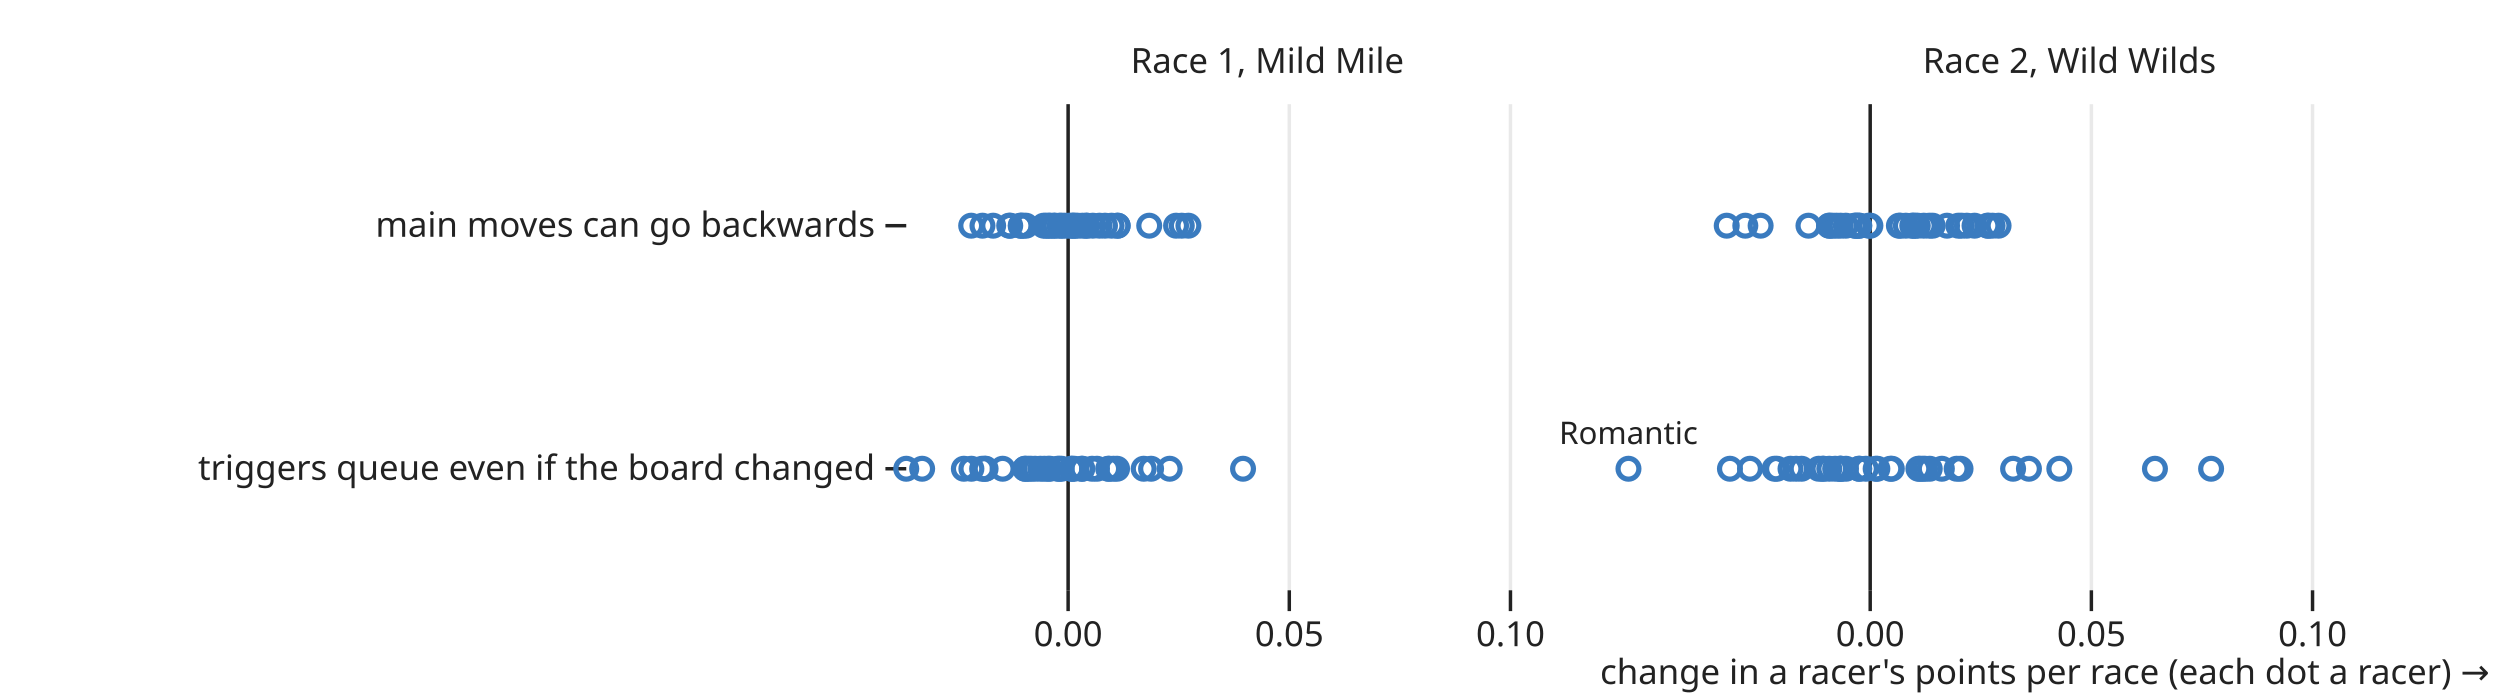
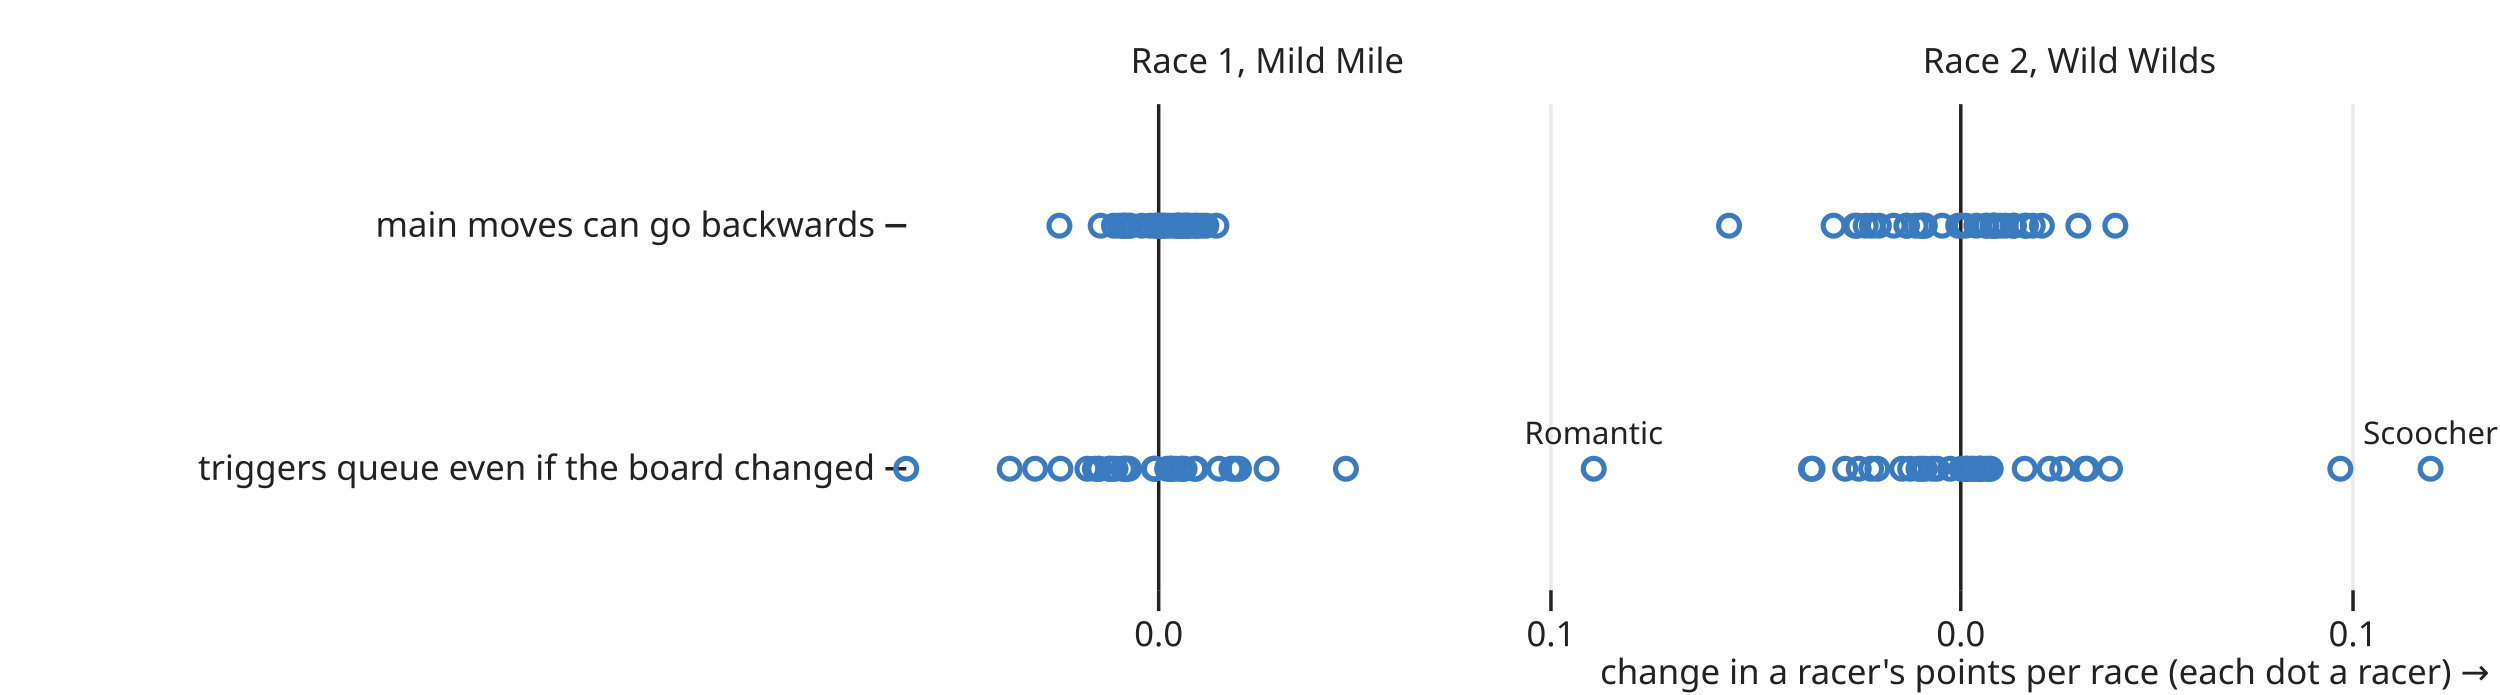
<svg xmlns="http://www.w3.org/2000/svg" class="plot-d6a7b5" fill="currentColor" font-family="system-ui, sans-serif" font-size="10" text-anchor="middle" width="720" height="200" viewBox="0 0 720 200" style="background: white; color: rgb(34, 34, 34);">
  <style>:where(.plot-d6a7b5) {
  --plot-background: white;
  display: block;
  height: auto;
  height: intrinsic;
  max-width: 100%;
}
:where(.plot-d6a7b5 text),
:where(.plot-d6a7b5 tspan) {
  white-space: pre;
}</style>
  <g aria-label="fx-axis tick label" transform="translate(0,-9)">
    <g transform="translate(1,0)">
      <text transform="translate(364,30)">Race 1, Mild Mile</text>
    </g>
    <g transform="translate(232,0)">
      <text transform="translate(364,30)">Race 2, Wild Wilds</text>
    </g>
  </g>
  <g aria-label="y-axis tick" aria-hidden="true">
    <g fill="none" stroke="currentColor" transform="translate(1,0)">
      <path transform="translate(260,65)" d="M0,0L-6,0" />
      <path transform="translate(260,135)" d="M0,0L-6,0" />
    </g>
  </g>
  <g aria-label="y-axis tick label" transform="translate(-9,0)">
    <g text-anchor="end" transform="translate(1,0)">
      <text y="0.32em" transform="translate(260,65)">main moves can go backwards</text>
      <text y="0.32em" transform="translate(260,135)">triggers queue even if the board changed</text>
    </g>
  </g>
  <g aria-label="x-grid" aria-hidden="true">
    <g stroke="currentColor" stroke-opacity="0.1" transform="translate(1,0)">
-       <line x1="306.619" x2="306.619" y1="30" y2="170" />
-       <line x1="370.316" x2="370.316" y1="30" y2="170" />
-       <line x1="434.013" x2="434.013" y1="30" y2="170" />
+       <line x1="332.698" x2="332.698" y1="30" y2="170" />
+       <line x1="445.673" x2="445.673" y1="30" y2="170" />
    </g>
    <g stroke="currentColor" stroke-opacity="0.1" transform="translate(232,0)">
-       <line x1="306.619" x2="306.619" y1="30" y2="170" />
-       <line x1="370.316" x2="370.316" y1="30" y2="170" />
-       <line x1="434.013" x2="434.013" y1="30" y2="170" />
+       <line x1="332.698" x2="332.698" y1="30" y2="170" />
+       <line x1="445.673" x2="445.673" y1="30" y2="170" />
    </g>
  </g>
  <g aria-label="x-axis tick" aria-hidden="true">
    <g fill="none" stroke="currentColor" transform="translate(1,0)">
-       <path transform="translate(306.6188,170)" d="M0,0L0,6" />
-       <path transform="translate(370.316,170)" d="M0,0L0,6" />
-       <path transform="translate(434.0131,170)" d="M0,0L0,6" />
+       <path transform="translate(332.6981,170)" d="M0,0L0,6" />
+       <path transform="translate(445.6727,170)" d="M0,0L0,6" />
    </g>
    <g fill="none" stroke="currentColor" transform="translate(232,0)">
-       <path transform="translate(306.6188,170)" d="M0,0L0,6" />
-       <path transform="translate(370.316,170)" d="M0,0L0,6" />
-       <path transform="translate(434.0131,170)" d="M0,0L0,6" />
+       <path transform="translate(332.6981,170)" d="M0,0L0,6" />
+       <path transform="translate(445.6727,170)" d="M0,0L0,6" />
    </g>
  </g>
  <g aria-label="x-axis tick label" transform="translate(0,9)">
    <g font-variant="tabular-nums" transform="translate(1,0)">
-       <text y="0.71em" transform="translate(306.6188,170)">0.00</text>
-       <text y="0.71em" transform="translate(370.316,170)">0.05</text>
-       <text y="0.71em" transform="translate(434.0131,170)">0.10</text>
+       <text y="0.71em" transform="translate(332.6981,170)">0.0</text>
+       <text y="0.71em" transform="translate(445.6727,170)">0.1</text>
    </g>
    <g font-variant="tabular-nums" transform="translate(232,0)">
-       <text y="0.71em" transform="translate(306.6188,170)">0.00</text>
-       <text y="0.71em" transform="translate(370.316,170)">0.05</text>
-       <text y="0.71em" transform="translate(434.0131,170)">0.10</text>
+       <text y="0.71em" transform="translate(332.6981,170)">0.0</text>
+       <text y="0.71em" transform="translate(445.6727,170)">0.1</text>
    </g>
  </g>
  <g aria-label="x-axis label" text-anchor="end" transform="translate(17,27)">
    <text transform="translate(700,170)">change in a racer's points per race (each dot a racer) →</text>
  </g>
  <g aria-label="rule">
    <g stroke="currentColor" transform="translate(1,0)">
-       <line x1="306.619" x2="306.619" y1="30" y2="170" />
+       <line x1="332.698" x2="332.698" y1="30" y2="170" />
    </g>
    <g stroke="currentColor" transform="translate(232,0)">
-       <line x1="306.619" x2="306.619" y1="30" y2="170" />
+       <line x1="332.698" x2="332.698" y1="30" y2="170" />
    </g>
  </g>
  <g aria-label="dot">
    <g fill="none" stroke="#3a7bbf" stroke-width="1.5" transform="translate(1,0)">
-       <circle cx="301.085" cy="65" r="3" />
-       <circle cx="313.736" cy="65" r="3" />
-       <circle cx="320.875" cy="65" r="3" />
-       <circle cx="308.587" cy="65" r="3" />
-       <circle cx="281.947" cy="65" r="3" />
-       <circle cx="304.156" cy="65" r="3" />
-       <circle cx="278.7" cy="65" r="3" />
-       <circle cx="304.689" cy="65" r="3" />
-       <circle cx="320.882" cy="65" r="3" />
-       <circle cx="302.722" cy="65" r="3" />
-       <circle cx="329.977" cy="65" r="3" />
-       <circle cx="311.983" cy="65" r="3" />
-       <circle cx="289.943" cy="65" r="3" />
-       <circle cx="294.488" cy="65" r="3" />
-       <circle cx="341.263" cy="65" r="3" />
-       <circle cx="293.651" cy="65" r="3" />
-       <circle cx="301.408" cy="65" r="3" />
-       <circle cx="306.884" cy="65" r="3" />
-       <circle cx="337.709" cy="65" r="3" />
-       <circle cx="317.236" cy="65" r="3" />
-       <circle cx="339.348" cy="65" r="3" />
-       <circle cx="300.24" cy="65" r="3" />
-       <circle cx="289.652" cy="65" r="3" />
-       <circle cx="293.021" cy="65" r="3" />
-       <circle cx="311.904" cy="65" r="3" />
-       <circle cx="310.742" cy="65" r="3" />
-       <circle cx="302.609" cy="65" r="3" />
-       <circle cx="305.653" cy="65" r="3" />
-       <circle cx="308.005" cy="65" r="3" />
-       <circle cx="307.888" cy="65" r="3" />
-       <circle cx="309.338" cy="65" r="3" />
-       <circle cx="319.141" cy="65" r="3" />
-       <circle cx="292.96" cy="65" r="3" />
-       <circle cx="285.027" cy="65" r="3" />
-       <circle cx="299.598" cy="65" r="3" />
-       <circle cx="315.658" cy="65" r="3" />
-       <circle cx="304.06" cy="135" r="3" />
-       <circle cx="308.378" cy="135" r="3" />
-       <circle cx="330.507" cy="135" r="3" />
-       <circle cx="295.945" cy="135" r="3" />
-       <circle cx="307.583" cy="135" r="3" />
-       <circle cx="328.382" cy="135" r="3" />
-       <circle cx="313.526" cy="135" r="3" />
-       <circle cx="294.232" cy="135" r="3" />
-       <circle cx="303.644" cy="135" r="3" />
-       <circle cx="356.993" cy="135" r="3" />
-       <circle cx="299.744" cy="135" r="3" />
-       <circle cx="300.842" cy="135" r="3" />
-       <circle cx="278.76" cy="135" r="3" />
-       <circle cx="276.592" cy="135" r="3" />
-       <circle cx="264.575" cy="135" r="3" />
-       <circle cx="314.931" cy="135" r="3" />
-       <circle cx="282.642" cy="135" r="3" />
-       <circle cx="298.602" cy="135" r="3" />
-       <circle cx="304.727" cy="135" r="3" />
-       <circle cx="318.161" cy="135" r="3" />
-       <circle cx="287.767" cy="135" r="3" />
-       <circle cx="281.852" cy="135" r="3" />
+       <circle cx="321.289" cy="65" r="3" />
+       <circle cx="332.246" cy="65" r="3" />
+       <circle cx="304.121" cy="65" r="3" />
+       <circle cx="338.125" cy="65" r="3" />
+       <circle cx="323.163" cy="65" r="3" />
+       <circle cx="335.668" cy="65" r="3" />
+       <circle cx="327.891" cy="65" r="3" />
+       <circle cx="331.829" cy="65" r="3" />
+       <circle cx="342.292" cy="65" r="3" />
+       <circle cx="338.778" cy="65" r="3" />
+       <circle cx="341.077" cy="65" r="3" />
+       <circle cx="316.005" cy="65" r="3" />
+       <circle cx="340.683" cy="65" r="3" />
+       <circle cx="333.231" cy="65" r="3" />
+       <circle cx="324.542" cy="65" r="3" />
+       <circle cx="339.886" cy="65" r="3" />
+       <circle cx="341.106" cy="65" r="3" />
+       <circle cx="330.281" cy="65" r="3" />
+       <circle cx="322.399" cy="65" r="3" />
+       <circle cx="334.4" cy="65" r="3" />
+       <circle cx="343.721" cy="65" r="3" />
+       <circle cx="334.149" cy="65" r="3" />
+       <circle cx="338.444" cy="65" r="3" />
+       <circle cx="343.464" cy="65" r="3" />
+       <circle cx="322.724" cy="65" r="3" />
+       <circle cx="338.128" cy="65" r="3" />
+       <circle cx="349.326" cy="65" r="3" />
+       <circle cx="324.076" cy="65" r="3" />
+       <circle cx="339.892" cy="65" r="3" />
+       <circle cx="336.968" cy="65" r="3" />
+       <circle cx="319.819" cy="65" r="3" />
+       <circle cx="338.263" cy="65" r="3" />
+       <circle cx="345.099" cy="65" r="3" />
+       <circle cx="332.275" cy="65" r="3" />
+       <circle cx="346.426" cy="65" r="3" />
+       <circle cx="333.035" cy="65" r="3" />
+       <circle cx="323.629" cy="135" r="3" />
+       <circle cx="304.395" cy="135" r="3" />
+       <circle cx="350.087" cy="135" r="3" />
+       <circle cx="312.168" cy="135" r="3" />
+       <circle cx="315.512" cy="135" r="3" />
+       <circle cx="354.709" cy="135" r="3" />
+       <circle cx="335.127" cy="135" r="3" />
+       <circle cx="322.399" cy="135" r="3" />
+       <circle cx="340.156" cy="135" r="3" />
+       <circle cx="336.438" cy="135" r="3" />
+       <circle cx="336.37" cy="135" r="3" />
+       <circle cx="457.996" cy="135" r="3" />
+       <circle cx="363.76" cy="135" r="3" />
+       <circle cx="318.449" cy="135" r="3" />
+       <circle cx="355.829" cy="135" r="3" />
+       <circle cx="342.941" cy="135" r="3" />
+       <circle cx="323.01" cy="135" r="3" />
+       <circle cx="353.657" cy="135" r="3" />
+       <circle cx="320.265" cy="135" r="3" />
+       <circle cx="315.515" cy="135" r="3" />
+       <circle cx="289.81" cy="135" r="3" />
+       <circle cx="331.281" cy="135" r="3" />
+       <circle cx="324.159" cy="135" r="3" />
+       <circle cx="318.587" cy="135" r="3" />
+       <circle cx="386.626" cy="135" r="3" />
+       <circle cx="339.102" cy="135" r="3" />
+       <circle cx="343.447" cy="135" r="3" />
+       <circle cx="322.885" cy="135" r="3" />
+       <circle cx="339.475" cy="135" r="3" />
+       <circle cx="319.432" cy="135" r="3" />
+       <circle cx="331.59" cy="135" r="3" />
+       <circle cx="314.304" cy="135" r="3" />
+       <circle cx="297.113" cy="135" r="3" />
+       <circle cx="260" cy="135" r="3" />
+       <circle cx="337.651" cy="135" r="3" />
+       <circle cx="336.004" cy="135" r="3" />
+     </g>
+     <g fill="none" stroke="#3a7bbf" stroke-width="1.5" transform="translate(232,0)">
+       <circle cx="309.111" cy="65" r="3" />
+       <circle cx="302.91" cy="65" r="3" />
+       <circle cx="342.579" cy="65" r="3" />
+       <circle cx="321.356" cy="65" r="3" />
+       <circle cx="321.378" cy="65" r="3" />
+       <circle cx="305.316" cy="65" r="3" />
+       <circle cx="327.36" cy="65" r="3" />
+       <circle cx="342.463" cy="65" r="3" />
+       <circle cx="366.565" cy="65" r="3" />
+       <circle cx="331.95" cy="65" r="3" />
+       <circle cx="317.214" cy="65" r="3" />
+       <circle cx="334.169" cy="65" r="3" />
+       <circle cx="319.728" cy="65" r="3" />
+       <circle cx="265.967" cy="65" r="3" />
+       <circle cx="377.215" cy="65" r="3" />
+       <circle cx="351.5" cy="65" r="3" />
+       <circle cx="356.065" cy="65" r="3" />
+       <circle cx="340.133" cy="65" r="3" />
+       <circle cx="322.243" cy="65" r="3" />
+       <circle cx="340.012" cy="65" r="3" />
+       <circle cx="345.618" cy="65" r="3" />
+       <circle cx="337.197" cy="65" r="3" />
+       <circle cx="322.335" cy="65" r="3" />
+       <circle cx="317.028" cy="65" r="3" />
+       <circle cx="313.37" cy="65" r="3" />
+       <circle cx="341.807" cy="65" r="3" />
+       <circle cx="348.02" cy="65" r="3" />
+       <circle cx="296.068" cy="65" r="3" />
+       <circle cx="344.075" cy="65" r="3" />
+       <circle cx="347.759" cy="65" r="3" />
+       <circle cx="353.441" cy="65" r="3" />
+       <circle cx="302.248" cy="65" r="3" />
+       <circle cx="351.211" cy="65" r="3" />
+       <circle cx="342.074" cy="65" r="3" />
+       <circle cx="307.103" cy="65" r="3" />
+       <circle cx="332.905" cy="65" r="3" />
+       <circle cx="320.515" cy="135" r="3" />
+       <circle cx="338.322" cy="135" r="3" />
+       <circle cx="321.358" cy="135" r="3" />
+       <circle cx="332.83" cy="135" r="3" />
+       <circle cx="329.632" cy="135" r="3" />
+       <circle cx="306.872" cy="135" r="3" />
+       <circle cx="369.155" cy="135" r="3" />
+       <circle cx="338.091" cy="135" r="3" />
+       <circle cx="351.133" cy="135" r="3" />
+       <circle cx="324.522" cy="135" r="3" />
+       <circle cx="299.42" cy="135" r="3" />
+       <circle cx="361.935" cy="135" r="3" />
+       <circle cx="303.317" cy="135" r="3" />
+       <circle cx="375.69" cy="135" r="3" />
+       <circle cx="322.369" cy="135" r="3" />
+       <circle cx="335.514" cy="135" r="3" />
+       <circle cx="336.109" cy="135" r="3" />
+       <circle cx="442.024" cy="135" r="3" />
+       <circle cx="334.649" cy="135" r="3" />
+       <circle cx="338.608" cy="135" r="3" />
+       <circle cx="334.168" cy="135" r="3" />
+       <circle cx="340.807" cy="135" r="3" />
+       <circle cx="368.477" cy="135" r="3" />
+       <circle cx="339.868" cy="135" r="3" />
      <circle cx="468" cy="135" r="3" />
-       <circle cx="297.106" cy="135" r="3" />
-       <circle cx="319.665" cy="135" r="3" />
-       <circle cx="320.713" cy="135" r="3" />
-       <circle cx="318.428" cy="135" r="3" />
-       <circle cx="295.174" cy="135" r="3" />
-       <circle cx="282.846" cy="135" r="3" />
-       <circle cx="310.535" cy="135" r="3" />
-       <circle cx="310.707" cy="135" r="3" />
-       <circle cx="301.391" cy="135" r="3" />
-       <circle cx="307.683" cy="135" r="3" />
-       <circle cx="294.265" cy="135" r="3" />
-       <circle cx="335.872" cy="135" r="3" />
-       <circle cx="260" cy="135" r="3" />
-     </g>
-     <g fill="none" stroke="#3a7bbf" stroke-width="1.5" transform="translate(232,0)">
-       <circle cx="303.435" cy="65" r="3" />
-       <circle cx="343.588" cy="65" r="3" />
-       <circle cx="340.664" cy="65" r="3" />
-       <circle cx="302.382" cy="65" r="3" />
-       <circle cx="322.05" cy="65" r="3" />
-       <circle cx="302.816" cy="65" r="3" />
-       <circle cx="303.479" cy="65" r="3" />
-       <circle cx="306.675" cy="65" r="3" />
-       <circle cx="299.601" cy="65" r="3" />
-       <circle cx="315.323" cy="65" r="3" />
-       <circle cx="323.629" cy="65" r="3" />
-       <circle cx="296.92" cy="65" r="3" />
-       <circle cx="332.978" cy="65" r="3" />
-       <circle cx="295.801" cy="65" r="3" />
-       <circle cx="341.86" cy="65" r="3" />
-       <circle cx="320.311" cy="65" r="3" />
-       <circle cx="328.745" cy="65" r="3" />
-       <circle cx="324.612" cy="65" r="3" />
-       <circle cx="319.597" cy="65" r="3" />
-       <circle cx="336.667" cy="65" r="3" />
-       <circle cx="302.187" cy="65" r="3" />
-       <circle cx="294.926" cy="65" r="3" />
-       <circle cx="306.207" cy="65" r="3" />
-       <circle cx="275.058" cy="65" r="3" />
-       <circle cx="316.886" cy="65" r="3" />
-       <circle cx="298.121" cy="65" r="3" />
-       <circle cx="294.772" cy="65" r="3" />
-       <circle cx="318.73" cy="65" r="3" />
-       <circle cx="265.297" cy="65" r="3" />
-       <circle cx="318.952" cy="65" r="3" />
-       <circle cx="288.839" cy="65" r="3" />
-       <circle cx="334.465" cy="65" r="3" />
-       <circle cx="270.648" cy="65" r="3" />
-       <circle cx="331.997" cy="65" r="3" />
-       <circle cx="340.405" cy="65" r="3" />
-       <circle cx="314.885" cy="65" r="3" />
-       <circle cx="323.764" cy="135" r="3" />
-       <circle cx="266.224" cy="135" r="3" />
-       <circle cx="308.191" cy="135" r="3" />
-       <circle cx="331.517" cy="135" r="3" />
-       <circle cx="327.254" cy="135" r="3" />
-       <circle cx="322.421" cy="135" r="3" />
-       <circle cx="292.978" cy="135" r="3" />
-       <circle cx="303.435" cy="135" r="3" />
-       <circle cx="332.633" cy="135" r="3" />
-       <circle cx="293.138" cy="135" r="3" />
-       <circle cx="298.057" cy="135" r="3" />
-       <circle cx="320.932" cy="135" r="3" />
-       <circle cx="299.642" cy="135" r="3" />
-       <circle cx="286.86" cy="135" r="3" />
-       <circle cx="298.222" cy="135" r="3" />
-       <circle cx="294.833" cy="135" r="3" />
-       <circle cx="271.997" cy="135" r="3" />
-       <circle cx="303.454" cy="135" r="3" />
-       <circle cx="305.38" cy="135" r="3" />
-       <circle cx="279.776" cy="135" r="3" />
-       <circle cx="297.873" cy="135" r="3" />
-       <circle cx="312.839" cy="135" r="3" />
-       <circle cx="283.669" cy="135" r="3" />
-       <circle cx="321.75" cy="135" r="3" />
-       <circle cx="347.767" cy="135" r="3" />
-       <circle cx="308.674" cy="135" r="3" />
-       <circle cx="404.796" cy="135" r="3" />
-       <circle cx="285.295" cy="135" r="3" />
-       <circle cx="361.084" cy="135" r="3" />
-       <circle cx="291.804" cy="135" r="3" />
-       <circle cx="279.083" cy="135" r="3" />
-       <circle cx="312.43" cy="135" r="3" />
-       <circle cx="320.498" cy="135" r="3" />
-       <circle cx="388.625" cy="135" r="3" />
-       <circle cx="352.334" cy="135" r="3" />
-       <circle cx="296.526" cy="135" r="3" />
+       <circle cx="318.12" cy="135" r="3" />
+       <circle cx="315.801" cy="135" r="3" />
+       <circle cx="358.258" cy="135" r="3" />
+       <circle cx="290.025" cy="135" r="3" />
+       <circle cx="336.692" cy="135" r="3" />
+       <circle cx="338.271" cy="135" r="3" />
+       <circle cx="325.87" cy="135" r="3" />
+       <circle cx="334.148" cy="135" r="3" />
+       <circle cx="341.322" cy="135" r="3" />
+       <circle cx="308.656" cy="135" r="3" />
+       <circle cx="289.552" cy="135" r="3" />
    </g>
  </g>
  <g aria-label="text" transform="translate(0,-10)">
    <g font-size="9" transform="translate(1,0)">
-       <text y="0.32em" transform="translate(468,135)">Romantic</text>
+       <text y="0.32em" transform="translate(457.996,135)">Romantic</text>
+     </g>
+     <g font-size="9" transform="translate(232,0)">
+       <text y="0.32em" transform="translate(468,135)">Scoocher</text>
    </g>
  </g>
</svg>
